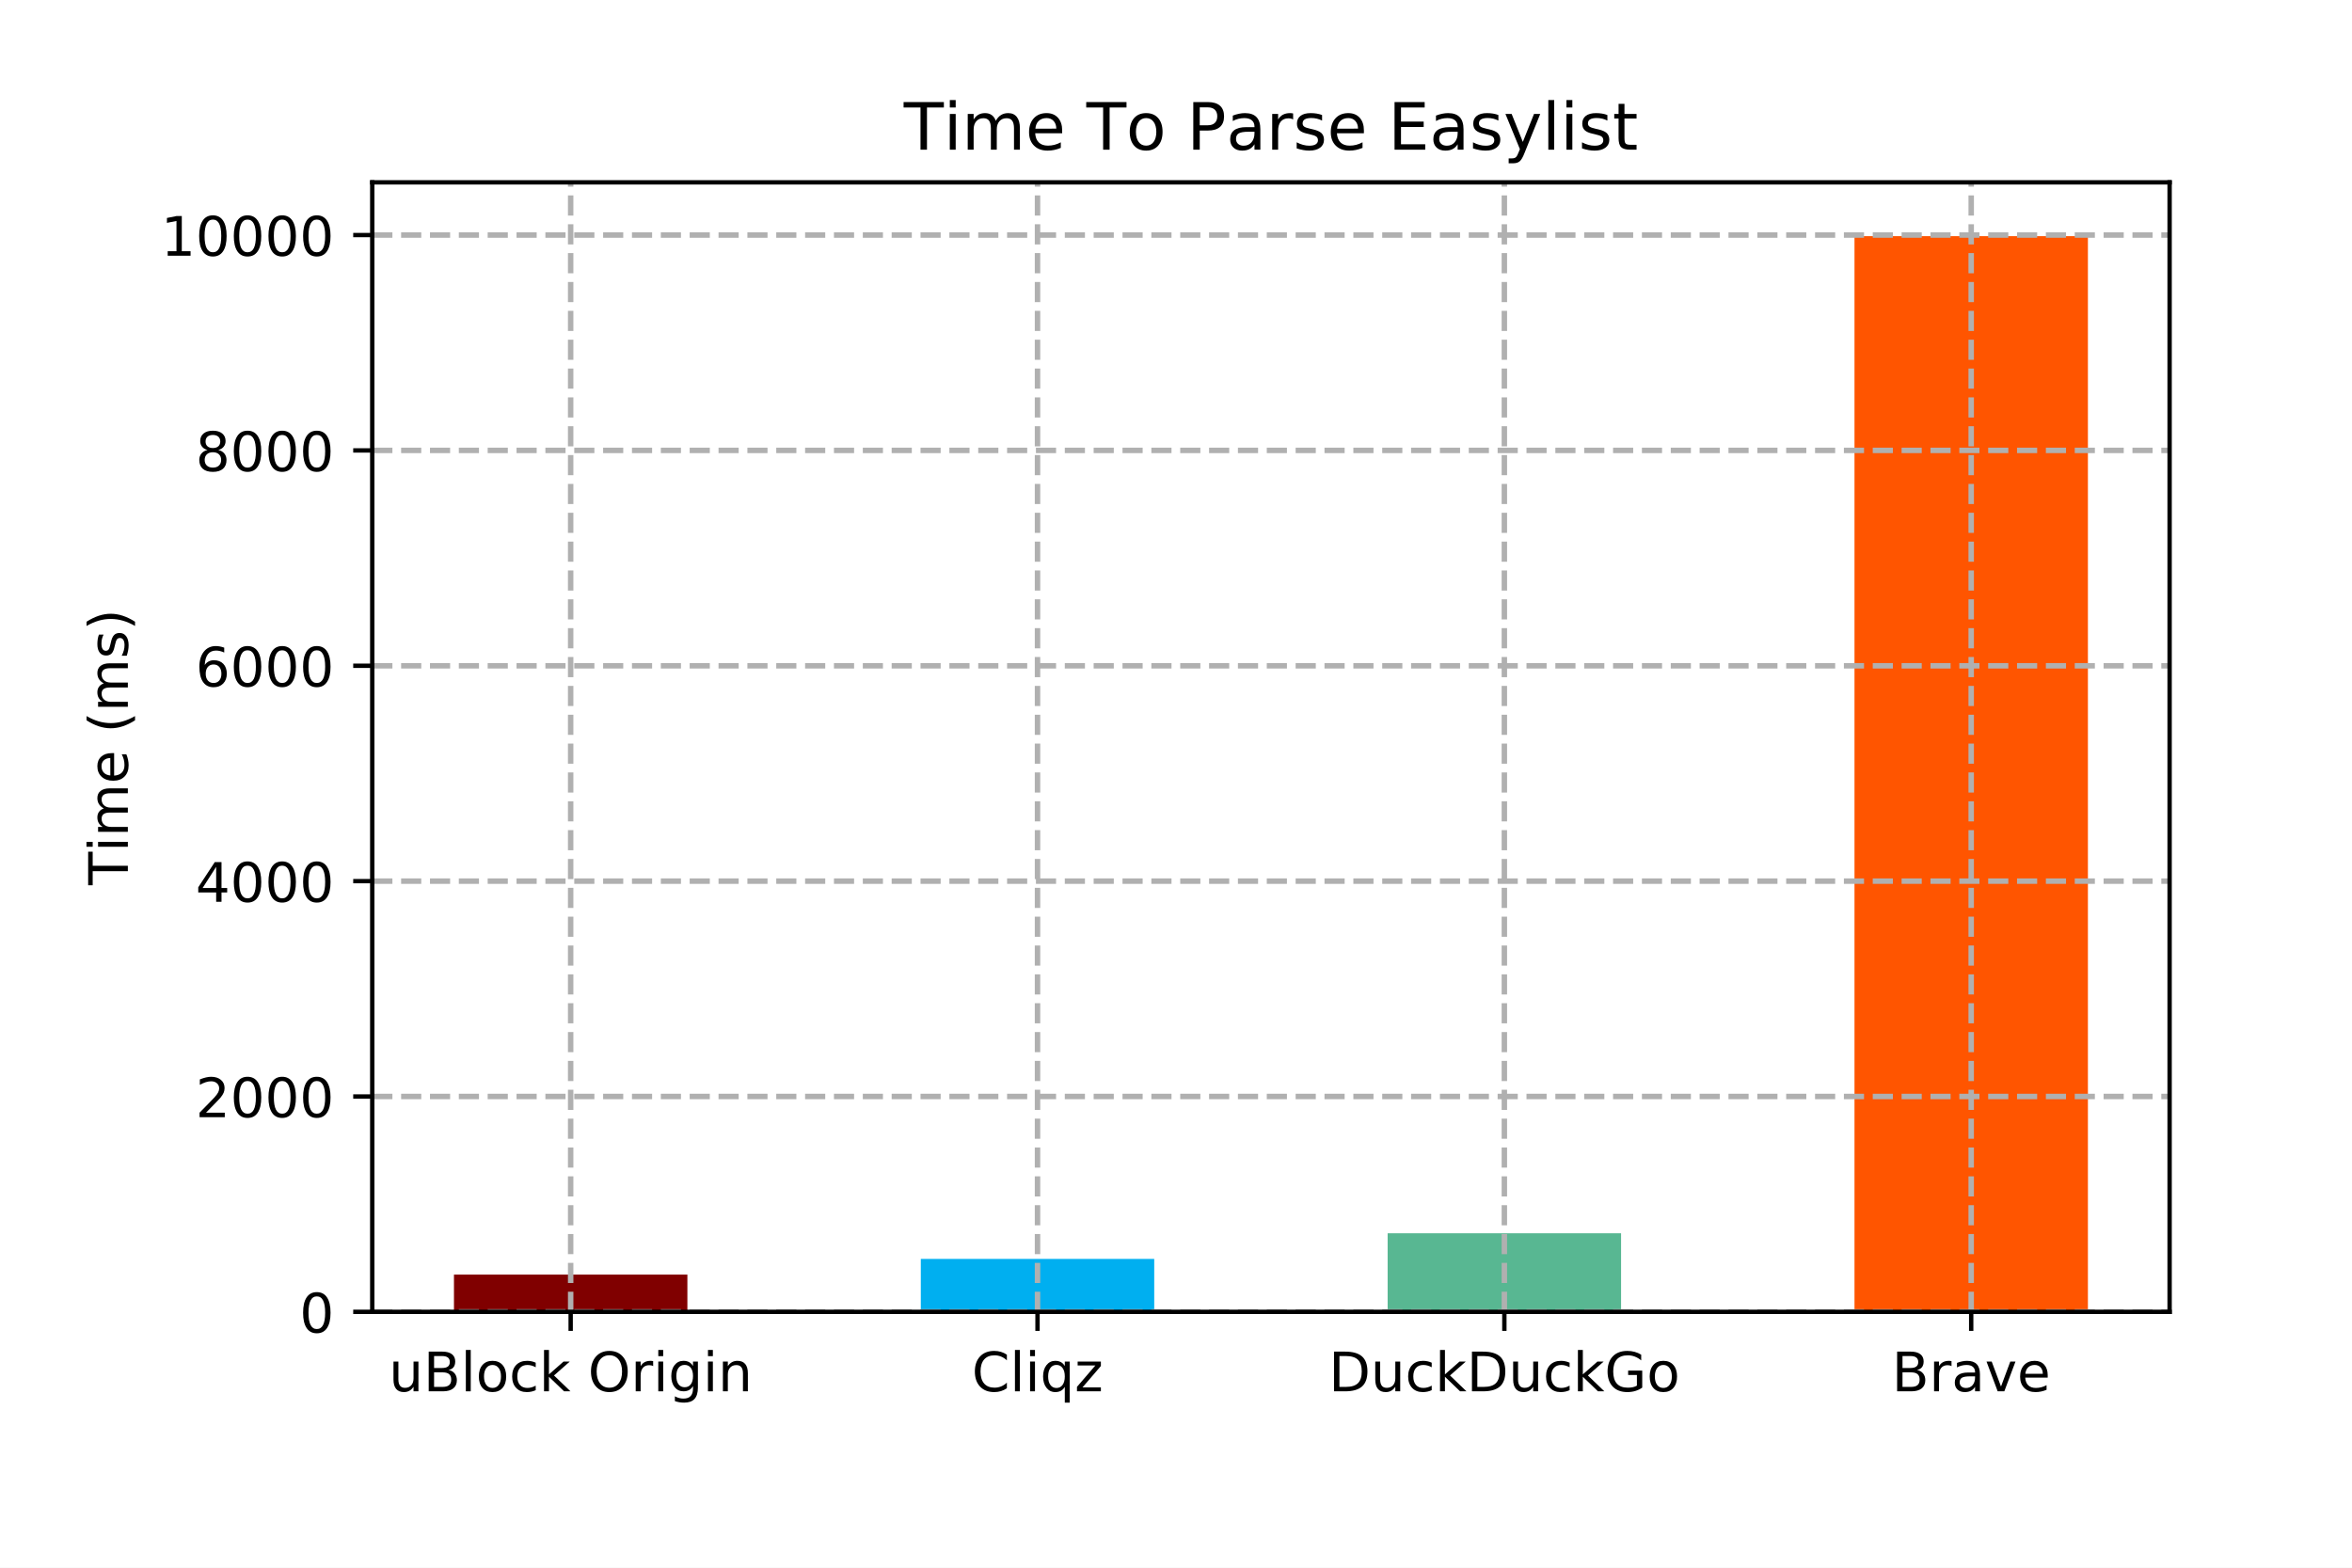
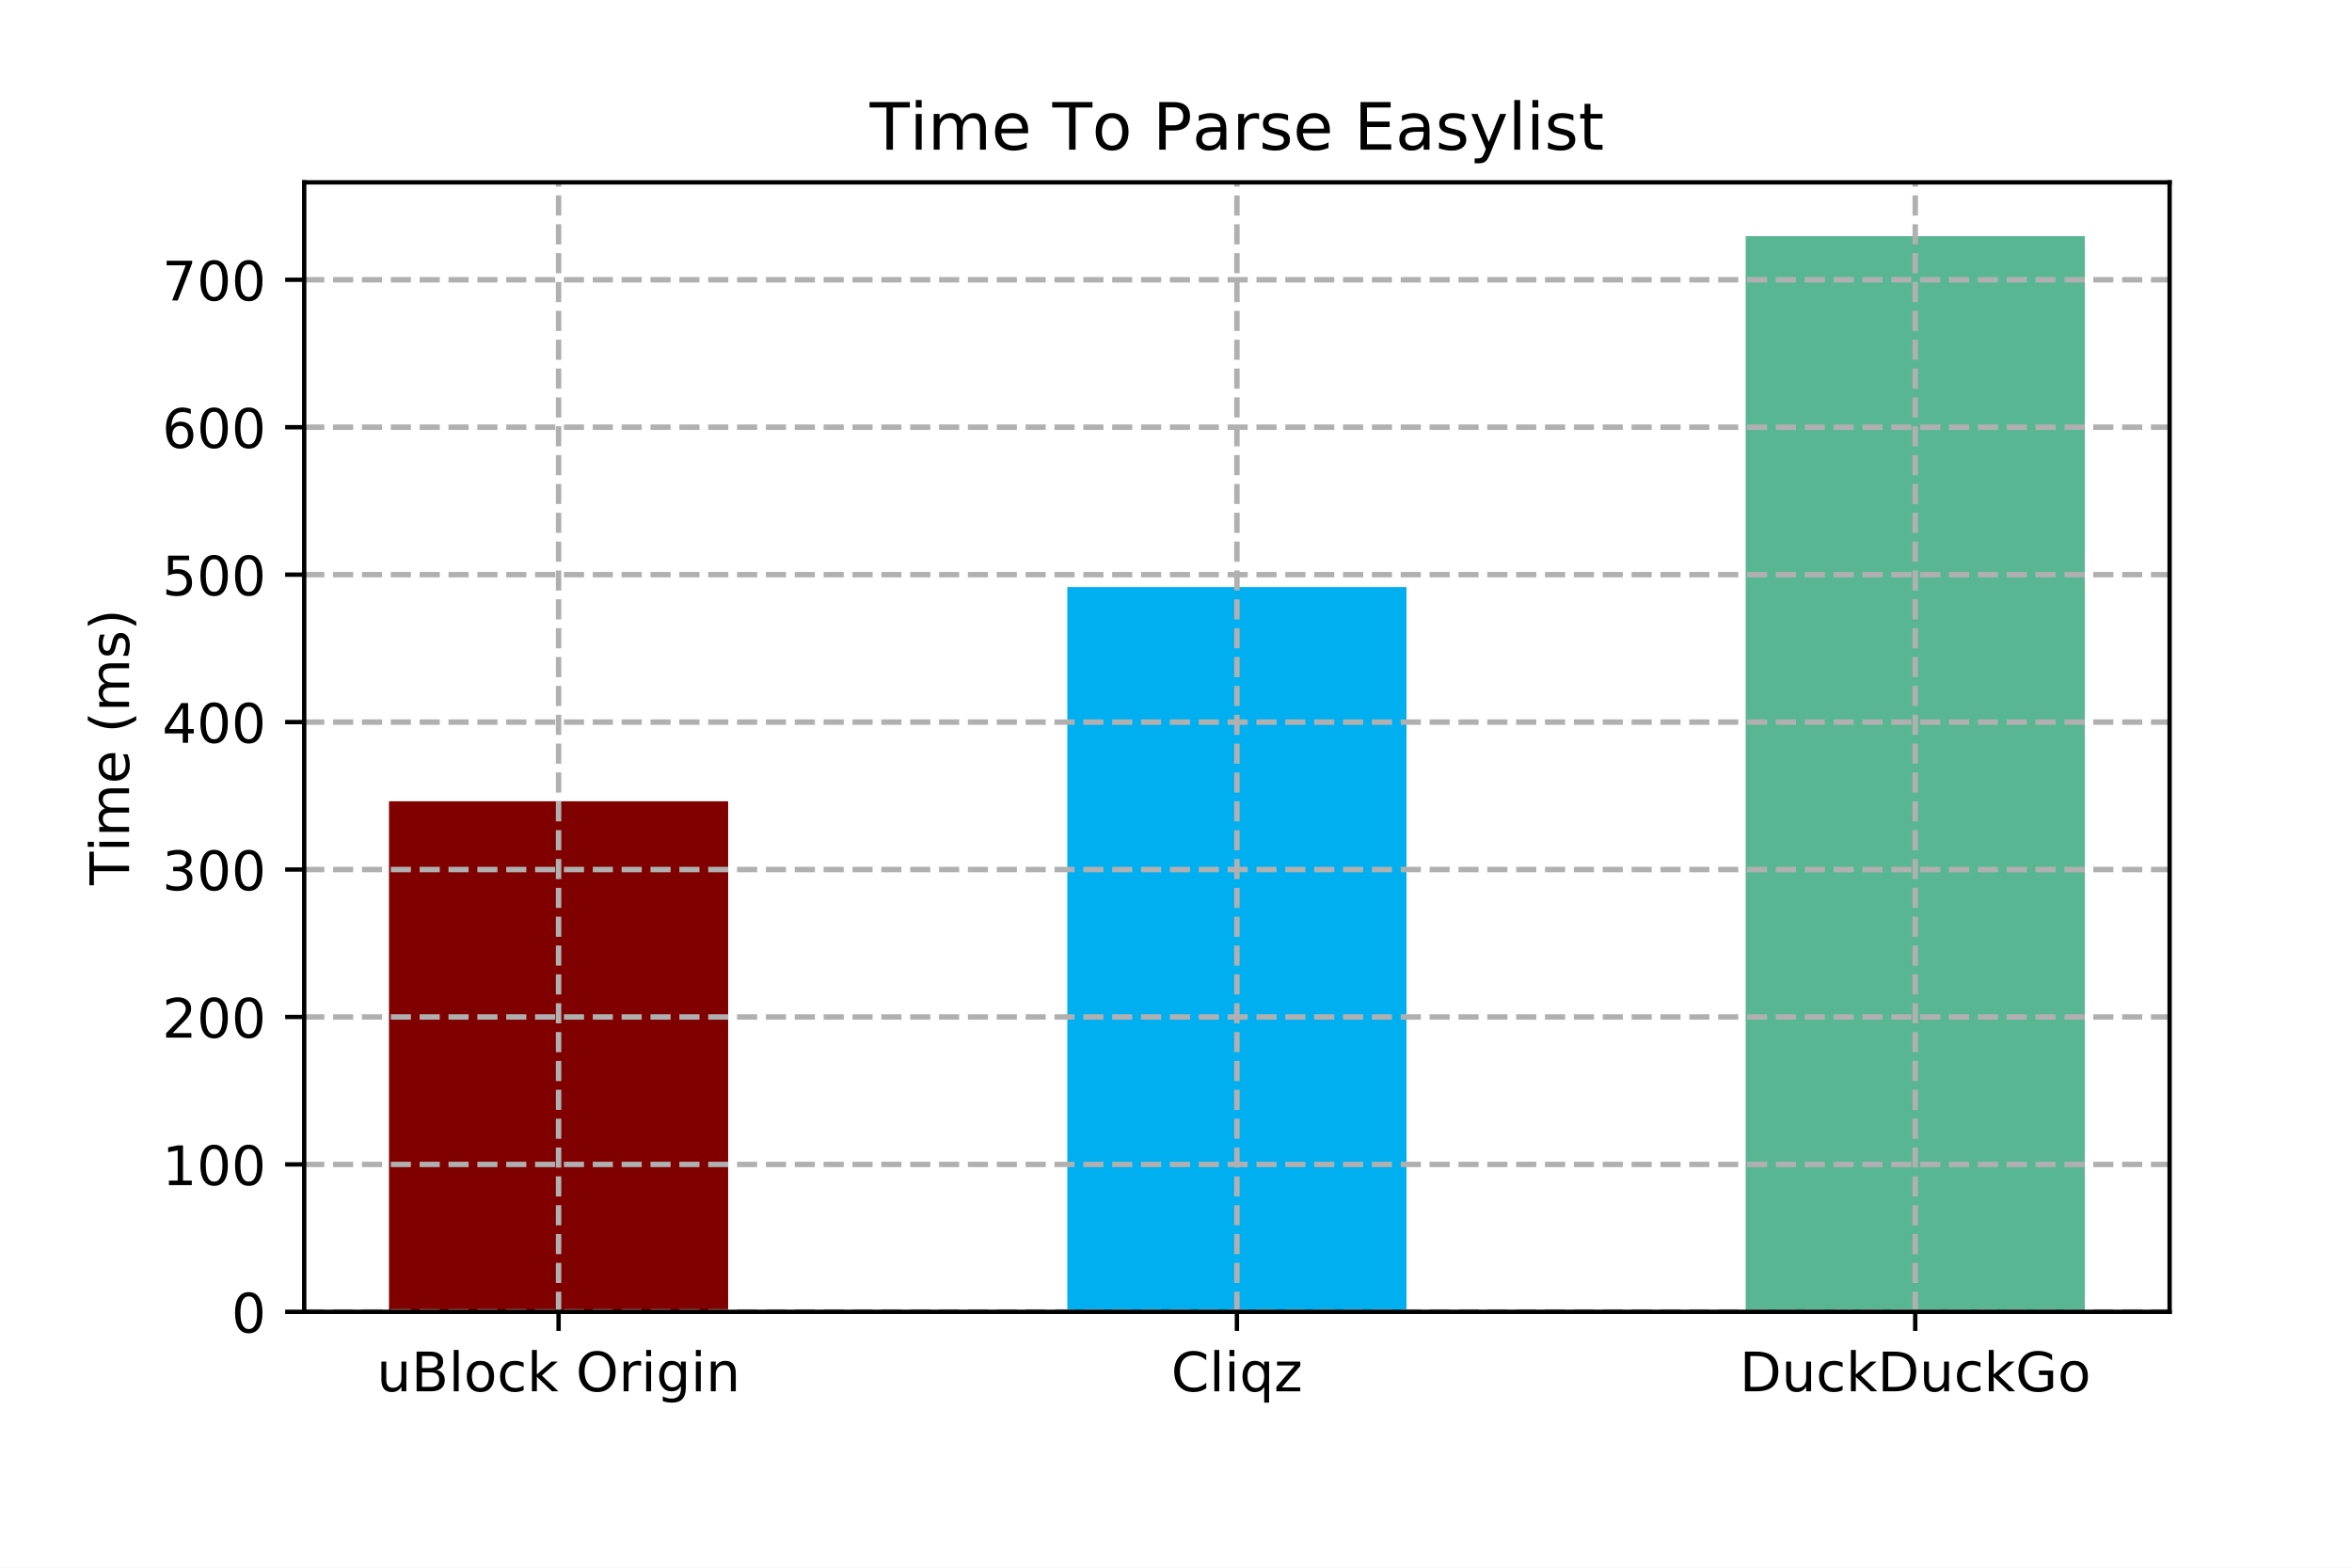
<svg xmlns="http://www.w3.org/2000/svg" xmlns:xlink="http://www.w3.org/1999/xlink" height="288pt" version="1.1" viewBox="0 0 432 288" width="432pt">
  <defs>
    <style type="text/css">
*{stroke-linecap:butt;stroke-linejoin:round;}
  </style>
  </defs>
  <g id="figure_1">
    <g id="patch_1">
      <path d="M 0 288  L 432 288  L 432 0  L 0 0  z " style="fill:#ffffff;" />
    </g>
    <g id="axes_1">
      <g id="patch_2">
-         <path d="M 68.375 241  L 398.5 241  L 398.5 33.5  L 68.375 33.5  z " style="fill:#ffffff;" />
+         <path d="M 55.875 241  L 398.5 241  L 398.5 33.5  L 55.875 33.5  z " style="fill:#ffffff;" />
      </g>
      <g id="patch_3">
-         <path clip-path="url(#pb9367796cc)" d="M 83.381 241  L 126.254 241  L 126.254 234.15  L 83.381 234.15  z " style="fill:#800000;" />
+         <path clip-path="url(#pbb5216f7f0)" d="M 71.449 241  L 133.744 241  L 133.744 147.203  L 71.449 147.203  z " style="fill:#800000;" />
      </g>
      <g id="patch_4">
-         <path clip-path="url(#pb9367796cc)" d="M 169.127 241  L 212.001 241  L 212.001 231.275  L 169.127 231.275  z " style="fill:#00aff0;" />
+         <path clip-path="url(#pbb5216f7f0)" d="M 196.04 241  L 258.335 241  L 258.335 107.846  L 196.04 107.846  z " style="fill:#00aff0;" />
      </g>
      <g id="patch_5">
-         <path clip-path="url(#pb9367796cc)" d="M 254.874 241  L 297.748 241  L 297.748 226.567  L 254.874 226.567  z " style="fill:#58b792;" />
-       </g>
-       <g id="patch_6">
-         <path clip-path="url(#pb9367796cc)" d="M 340.621 241  L 383.494 241  L 383.494 43.381  L 340.621 43.381  z " style="fill:#ff5500;" />
+         <path clip-path="url(#pbb5216f7f0)" d="M 320.631 241  L 382.926 241  L 382.926 43.381  L 320.631 43.381  z " style="fill:#58b792;" />
      </g>
      <g id="matplotlib.axis_1">
        <g id="xtick_1">
          <g id="line2d_1">
-             <path clip-path="url(#pb9367796cc)" d="M 104.817 241  L 104.817 33.5  " style="fill:none;stroke:#b0b0b0;stroke-dasharray:3.7,1.6;stroke-dashoffset:0;" />
+             <path clip-path="url(#pbb5216f7f0)" d="M 102.597 241  L 102.597 33.5  " style="fill:none;stroke:#b0b0b0;stroke-dasharray:3.7,1.6;stroke-dashoffset:0;" />
          </g>
          <g id="line2d_2">
            <defs>
-               <path d="M 0 0  L 0 3.5  " id="m09bfe1db60" style="stroke:#000000;stroke-width:0.8;" />
-             </defs>
-             <g>
-               <use style="stroke:#000000;stroke-width:0.8;" x="104.817" xlink:href="#m09bfe1db60" y="241" />
+               <path d="M 0 0  L 0 3.5  " id="m010b0c99fa" style="stroke:#000000;stroke-width:0.8;" />
+             </defs>
+             <g>
+               <use style="stroke:#000000;stroke-width:0.8;" x="102.597" xlink:href="#m010b0c99fa" y="241" />
            </g>
          </g>
          <g id="text_1">
            <defs>
              <path d="M 8.5 21.578  L 8.5 54.688  L 17.484 54.688  L 17.484 21.922  Q 17.484 14.156 20.5 10.266  Q 23.531 6.391 29.594 6.391  Q 36.859 6.391 41.078 11.031  Q 45.312 15.672 45.312 23.688  L 45.312 54.688  L 54.297 54.688  L 54.297 0  L 45.312 0  L 45.312 8.406  Q 42.047 3.422 37.719 1  Q 33.406 -1.422 27.688 -1.422  Q 18.266 -1.422 13.375 4.438  Q 8.5 10.297 8.5 21.578  z M 31.109 56  z " id="DejaVuSans-117" />
              <path d="M 19.672 34.812  L 19.672 8.109  L 35.5 8.109  Q 43.453 8.109 47.281 11.406  Q 51.125 14.703 51.125 21.484  Q 51.125 28.328 47.281 31.562  Q 43.453 34.812 35.5 34.812  z M 19.672 64.797  L 19.672 42.828  L 34.281 42.828  Q 41.5 42.828 45.031 45.531  Q 48.578 48.25 48.578 53.812  Q 48.578 59.328 45.031 62.062  Q 41.5 64.797 34.281 64.797  z M 9.812 72.906  L 35.016 72.906  Q 46.297 72.906 52.391 68.219  Q 58.5 63.531 58.5 54.891  Q 58.5 48.188 55.375 44.234  Q 52.25 40.281 46.188 39.312  Q 53.469 37.75 57.5 32.781  Q 61.531 27.828 61.531 20.406  Q 61.531 10.641 54.891 5.312  Q 48.25 0 35.984 0  L 9.812 0  z " id="DejaVuSans-66" />
              <path d="M 9.422 75.984  L 18.406 75.984  L 18.406 0  L 9.422 0  z " id="DejaVuSans-108" />
              <path d="M 30.609 48.391  Q 23.391 48.391 19.188 42.75  Q 14.984 37.109 14.984 27.297  Q 14.984 17.484 19.156 11.844  Q 23.344 6.203 30.609 6.203  Q 37.797 6.203 41.984 11.859  Q 46.188 17.531 46.188 27.297  Q 46.188 37.016 41.984 42.703  Q 37.797 48.391 30.609 48.391  z M 30.609 56  Q 42.328 56 49.016 48.375  Q 55.719 40.766 55.719 27.297  Q 55.719 13.875 49.016 6.219  Q 42.328 -1.422 30.609 -1.422  Q 18.844 -1.422 12.172 6.219  Q 5.516 13.875 5.516 27.297  Q 5.516 40.766 12.172 48.375  Q 18.844 56 30.609 56  z " id="DejaVuSans-111" />
              <path d="M 48.781 52.594  L 48.781 44.188  Q 44.969 46.297 41.141 47.344  Q 37.312 48.391 33.406 48.391  Q 24.656 48.391 19.812 42.844  Q 14.984 37.312 14.984 27.297  Q 14.984 17.281 19.812 11.734  Q 24.656 6.203 33.406 6.203  Q 37.312 6.203 41.141 7.25  Q 44.969 8.297 48.781 10.406  L 48.781 2.094  Q 45.016 0.344 40.984 -0.531  Q 36.969 -1.422 32.422 -1.422  Q 20.062 -1.422 12.781 6.344  Q 5.516 14.109 5.516 27.297  Q 5.516 40.672 12.859 48.328  Q 20.219 56 33.016 56  Q 37.156 56 41.109 55.141  Q 45.062 54.297 48.781 52.594  z " id="DejaVuSans-99" />
              <path d="M 9.078 75.984  L 18.109 75.984  L 18.109 31.109  L 44.922 54.688  L 56.391 54.688  L 27.391 29.109  L 57.625 0  L 45.906 0  L 18.109 26.703  L 18.109 0  L 9.078 0  z " id="DejaVuSans-107" />
              <path id="DejaVuSans-32" />
              <path d="M 39.406 66.219  Q 28.656 66.219 22.328 58.203  Q 16.016 50.203 16.016 36.375  Q 16.016 22.609 22.328 14.594  Q 28.656 6.594 39.406 6.594  Q 50.141 6.594 56.422 14.594  Q 62.703 22.609 62.703 36.375  Q 62.703 50.203 56.422 58.203  Q 50.141 66.219 39.406 66.219  z M 39.406 74.219  Q 54.734 74.219 63.906 63.938  Q 73.094 53.656 73.094 36.375  Q 73.094 19.141 63.906 8.859  Q 54.734 -1.422 39.406 -1.422  Q 24.031 -1.422 14.812 8.828  Q 5.609 19.094 5.609 36.375  Q 5.609 53.656 14.812 63.938  Q 24.031 74.219 39.406 74.219  z " id="DejaVuSans-79" />
              <path d="M 41.109 46.297  Q 39.594 47.172 37.812 47.578  Q 36.031 48 33.891 48  Q 26.266 48 22.188 43.047  Q 18.109 38.094 18.109 28.812  L 18.109 0  L 9.078 0  L 9.078 54.688  L 18.109 54.688  L 18.109 46.188  Q 20.953 51.172 25.484 53.578  Q 30.031 56 36.531 56  Q 37.453 56 38.578 55.875  Q 39.703 55.766 41.062 55.516  z " id="DejaVuSans-114" />
              <path d="M 9.422 54.688  L 18.406 54.688  L 18.406 0  L 9.422 0  z M 9.422 75.984  L 18.406 75.984  L 18.406 64.594  L 9.422 64.594  z " id="DejaVuSans-105" />
              <path d="M 45.406 27.984  Q 45.406 37.75 41.375 43.109  Q 37.359 48.484 30.078 48.484  Q 22.859 48.484 18.828 43.109  Q 14.797 37.75 14.797 27.984  Q 14.797 18.266 18.828 12.891  Q 22.859 7.516 30.078 7.516  Q 37.359 7.516 41.375 12.891  Q 45.406 18.266 45.406 27.984  z M 54.391 6.781  Q 54.391 -7.172 48.188 -13.984  Q 42 -20.797 29.203 -20.797  Q 24.469 -20.797 20.266 -20.094  Q 16.062 -19.391 12.109 -17.922  L 12.109 -9.188  Q 16.062 -11.328 19.922 -12.344  Q 23.781 -13.375 27.781 -13.375  Q 36.625 -13.375 41.016 -8.766  Q 45.406 -4.156 45.406 5.172  L 45.406 9.625  Q 42.625 4.781 38.281 2.391  Q 33.938 0 27.875 0  Q 17.828 0 11.672 7.656  Q 5.516 15.328 5.516 27.984  Q 5.516 40.672 11.672 48.328  Q 17.828 56 27.875 56  Q 33.938 56 38.281 53.609  Q 42.625 51.219 45.406 46.391  L 45.406 54.688  L 54.391 54.688  z " id="DejaVuSans-103" />
              <path d="M 54.891 33.016  L 54.891 0  L 45.906 0  L 45.906 32.719  Q 45.906 40.484 42.875 44.328  Q 39.844 48.188 33.797 48.188  Q 26.516 48.188 22.312 43.547  Q 18.109 38.922 18.109 30.906  L 18.109 0  L 9.078 0  L 9.078 54.688  L 18.109 54.688  L 18.109 46.188  Q 21.344 51.125 25.703 53.562  Q 30.078 56 35.797 56  Q 45.219 56 50.047 50.172  Q 54.891 44.344 54.891 33.016  z " id="DejaVuSans-110" />
            </defs>
-             <g transform="translate(71.42362 255.5984)scale(0.1 -0.1)">
+             <g transform="translate(69.20284 255.5984)scale(0.1 -0.1)">
              <use xlink:href="#DejaVuSans-117" />
              <use x="63.379" xlink:href="#DejaVuSans-66" />
              <use x="131.982" xlink:href="#DejaVuSans-108" />
              <use x="159.766" xlink:href="#DejaVuSans-111" />
              <use x="220.947" xlink:href="#DejaVuSans-99" />
              <use x="275.928" xlink:href="#DejaVuSans-107" />
              <use x="333.838" xlink:href="#DejaVuSans-32" />
              <use x="365.625" xlink:href="#DejaVuSans-79" />
              <use x="444.336" xlink:href="#DejaVuSans-114" />
              <use x="485.449" xlink:href="#DejaVuSans-105" />
              <use x="513.232" xlink:href="#DejaVuSans-103" />
              <use x="576.709" xlink:href="#DejaVuSans-105" />
              <use x="604.492" xlink:href="#DejaVuSans-110" />
            </g>
          </g>
        </g>
        <g id="xtick_2">
          <g id="line2d_3">
-             <path clip-path="url(#pb9367796cc)" d="M 190.564 241  L 190.564 33.5  " style="fill:none;stroke:#b0b0b0;stroke-dasharray:3.7,1.6;stroke-dashoffset:0;" />
+             <path clip-path="url(#pbb5216f7f0)" d="M 227.188 241  L 227.188 33.5  " style="fill:none;stroke:#b0b0b0;stroke-dasharray:3.7,1.6;stroke-dashoffset:0;" />
          </g>
          <g id="line2d_4">
            <g>
-               <use style="stroke:#000000;stroke-width:0.8;" x="190.564" xlink:href="#m09bfe1db60" y="241" />
+               <use style="stroke:#000000;stroke-width:0.8;" x="227.188" xlink:href="#m010b0c99fa" y="241" />
            </g>
          </g>
          <g id="text_2">
            <defs>
              <path d="M 64.406 67.281  L 64.406 56.891  Q 59.422 61.531 53.781 63.812  Q 48.141 66.109 41.797 66.109  Q 29.297 66.109 22.656 58.469  Q 16.016 50.828 16.016 36.375  Q 16.016 21.969 22.656 14.328  Q 29.297 6.688 41.797 6.688  Q 48.141 6.688 53.781 8.984  Q 59.422 11.281 64.406 15.922  L 64.406 5.609  Q 59.234 2.094 53.438 0.328  Q 47.656 -1.422 41.219 -1.422  Q 24.656 -1.422 15.125 8.703  Q 5.609 18.844 5.609 36.375  Q 5.609 53.953 15.125 64.078  Q 24.656 74.219 41.219 74.219  Q 47.75 74.219 53.531 72.484  Q 59.328 70.75 64.406 67.281  z " id="DejaVuSans-67" />
              <path d="M 14.797 27.297  Q 14.797 17.391 18.875 11.75  Q 22.953 6.109 30.078 6.109  Q 37.203 6.109 41.297 11.75  Q 45.406 17.391 45.406 27.297  Q 45.406 37.203 41.297 42.844  Q 37.203 48.484 30.078 48.484  Q 22.953 48.484 18.875 42.844  Q 14.797 37.203 14.797 27.297  z M 45.406 8.203  Q 42.578 3.328 38.25 0.953  Q 33.938 -1.422 27.875 -1.422  Q 17.969 -1.422 11.734 6.484  Q 5.516 14.406 5.516 27.297  Q 5.516 40.188 11.734 48.094  Q 17.969 56 27.875 56  Q 33.938 56 38.25 53.625  Q 42.578 51.266 45.406 46.391  L 45.406 54.688  L 54.391 54.688  L 54.391 -20.797  L 45.406 -20.797  z " id="DejaVuSans-113" />
              <path d="M 5.516 54.688  L 48.188 54.688  L 48.188 46.484  L 14.406 7.172  L 48.188 7.172  L 48.188 0  L 4.297 0  L 4.297 8.203  L 38.094 47.516  L 5.516 47.516  z " id="DejaVuSans-122" />
            </defs>
-             <g transform="translate(178.4962 255.5984)scale(0.1 -0.1)">
+             <g transform="translate(215.1195 255.5984)scale(0.1 -0.1)">
              <use xlink:href="#DejaVuSans-67" />
              <use x="69.824" xlink:href="#DejaVuSans-108" />
              <use x="97.607" xlink:href="#DejaVuSans-105" />
              <use x="125.391" xlink:href="#DejaVuSans-113" />
              <use x="188.867" xlink:href="#DejaVuSans-122" />
            </g>
          </g>
        </g>
        <g id="xtick_3">
          <g id="line2d_5">
-             <path clip-path="url(#pb9367796cc)" d="M 276.311 241  L 276.311 33.5  " style="fill:none;stroke:#b0b0b0;stroke-dasharray:3.7,1.6;stroke-dashoffset:0;" />
+             <path clip-path="url(#pbb5216f7f0)" d="M 351.778 241  L 351.778 33.5  " style="fill:none;stroke:#b0b0b0;stroke-dasharray:3.7,1.6;stroke-dashoffset:0;" />
          </g>
          <g id="line2d_6">
            <g>
-               <use style="stroke:#000000;stroke-width:0.8;" x="276.311" xlink:href="#m09bfe1db60" y="241" />
+               <use style="stroke:#000000;stroke-width:0.8;" x="351.778" xlink:href="#m010b0c99fa" y="241" />
            </g>
          </g>
          <g id="text_3">
            <defs>
              <path d="M 19.672 64.797  L 19.672 8.109  L 31.594 8.109  Q 46.688 8.109 53.688 14.938  Q 60.688 21.781 60.688 36.531  Q 60.688 51.172 53.688 57.984  Q 46.688 64.797 31.594 64.797  z M 9.812 72.906  L 30.078 72.906  Q 51.266 72.906 61.172 64.094  Q 71.094 55.281 71.094 36.531  Q 71.094 17.672 61.125 8.828  Q 51.172 0 30.078 0  L 9.812 0  z " id="DejaVuSans-68" />
              <path d="M 59.516 10.406  L 59.516 29.984  L 43.406 29.984  L 43.406 38.094  L 69.281 38.094  L 69.281 6.781  Q 63.578 2.734 56.688 0.656  Q 49.812 -1.422 42 -1.422  Q 24.906 -1.422 15.25 8.562  Q 5.609 18.562 5.609 36.375  Q 5.609 54.25 15.25 64.234  Q 24.906 74.219 42 74.219  Q 49.125 74.219 55.547 72.453  Q 61.969 70.703 67.391 67.281  L 67.391 56.781  Q 61.922 61.422 55.766 63.766  Q 49.609 66.109 42.828 66.109  Q 29.438 66.109 22.719 58.641  Q 16.016 51.172 16.016 36.375  Q 16.016 21.625 22.719 14.156  Q 29.438 6.688 42.828 6.688  Q 48.047 6.688 52.141 7.594  Q 56.25 8.5 59.516 10.406  z " id="DejaVuSans-71" />
            </defs>
-             <g transform="translate(244.0507 255.5984)scale(0.1 -0.1)">
+             <g transform="translate(319.5183 255.5984)scale(0.1 -0.1)">
              <use xlink:href="#DejaVuSans-68" />
              <use x="77.002" xlink:href="#DejaVuSans-117" />
              <use x="140.381" xlink:href="#DejaVuSans-99" />
              <use x="195.361" xlink:href="#DejaVuSans-107" />
              <use x="253.271" xlink:href="#DejaVuSans-68" />
              <use x="330.273" xlink:href="#DejaVuSans-117" />
              <use x="393.652" xlink:href="#DejaVuSans-99" />
              <use x="448.633" xlink:href="#DejaVuSans-107" />
              <use x="506.543" xlink:href="#DejaVuSans-71" />
              <use x="584.033" xlink:href="#DejaVuSans-111" />
            </g>
          </g>
        </g>
-         <g id="xtick_4">
-           <g id="line2d_7">
-             <path clip-path="url(#pb9367796cc)" d="M 362.058 241  L 362.058 33.5  " style="fill:none;stroke:#b0b0b0;stroke-dasharray:3.7,1.6;stroke-dashoffset:0;" />
-           </g>
-           <g id="line2d_8">
-             <g>
-               <use style="stroke:#000000;stroke-width:0.8;" x="362.058" xlink:href="#m09bfe1db60" y="241" />
-             </g>
-           </g>
-           <g id="text_4">
-             <defs>
-               <path d="M 34.281 27.484  Q 23.391 27.484 19.188 25  Q 14.984 22.516 14.984 16.5  Q 14.984 11.719 18.141 8.906  Q 21.297 6.109 26.703 6.109  Q 34.188 6.109 38.703 11.406  Q 43.219 16.703 43.219 25.484  L 43.219 27.484  z M 52.203 31.203  L 52.203 0  L 43.219 0  L 43.219 8.297  Q 40.141 3.328 35.547 0.953  Q 30.953 -1.422 24.312 -1.422  Q 15.922 -1.422 10.953 3.297  Q 6 8.016 6 15.922  Q 6 25.141 12.172 29.828  Q 18.359 34.516 30.609 34.516  L 43.219 34.516  L 43.219 35.406  Q 43.219 41.609 39.141 45  Q 35.062 48.391 27.688 48.391  Q 23 48.391 18.547 47.266  Q 14.109 46.141 10.016 43.891  L 10.016 52.203  Q 14.938 54.109 19.578 55.047  Q 24.219 56 28.609 56  Q 40.484 56 46.344 49.844  Q 52.203 43.703 52.203 31.203  z " id="DejaVuSans-97" />
-               <path d="M 2.984 54.688  L 12.5 54.688  L 29.594 8.797  L 46.688 54.688  L 56.203 54.688  L 35.688 0  L 23.484 0  z " id="DejaVuSans-118" />
-               <path d="M 56.203 29.594  L 56.203 25.203  L 14.891 25.203  Q 15.484 15.922 20.484 11.062  Q 25.484 6.203 34.422 6.203  Q 39.594 6.203 44.453 7.469  Q 49.312 8.734 54.109 11.281  L 54.109 2.781  Q 49.266 0.734 44.188 -0.344  Q 39.109 -1.422 33.891 -1.422  Q 20.797 -1.422 13.156 6.188  Q 5.516 13.812 5.516 26.812  Q 5.516 40.234 12.766 48.109  Q 20.016 56 32.328 56  Q 43.359 56 49.781 48.891  Q 56.203 41.797 56.203 29.594  z M 47.219 32.234  Q 47.125 39.594 43.094 43.984  Q 39.062 48.391 32.422 48.391  Q 24.906 48.391 20.391 44.141  Q 15.875 39.891 15.188 32.172  z " id="DejaVuSans-101" />
-             </defs>
-             <g transform="translate(347.4717 255.5984)scale(0.1 -0.1)">
-               <use xlink:href="#DejaVuSans-66" />
-               <use x="68.604" xlink:href="#DejaVuSans-114" />
-               <use x="109.717" xlink:href="#DejaVuSans-97" />
-               <use x="170.996" xlink:href="#DejaVuSans-118" />
-               <use x="230.176" xlink:href="#DejaVuSans-101" />
-             </g>
-           </g>
-         </g>
      </g>
      <g id="matplotlib.axis_2">
        <g id="ytick_1">
+           <g id="line2d_7">
+             <path clip-path="url(#pbb5216f7f0)" d="M 55.875 241  L 398.5 241  " style="fill:none;stroke:#b0b0b0;stroke-dasharray:3.7,1.6;stroke-dashoffset:0;" />
+           </g>
+           <g id="line2d_8">
+             <defs>
+               <path d="M 0 0  L -3.5 0  " id="m8bf78a2c56" style="stroke:#000000;stroke-width:0.8;" />
+             </defs>
+             <g>
+               <use style="stroke:#000000;stroke-width:0.8;" x="55.875" xlink:href="#m8bf78a2c56" y="241" />
+             </g>
+           </g>
+           <g id="text_4">
+             <defs>
+               <path d="M 31.781 66.406  Q 24.172 66.406 20.328 58.906  Q 16.5 51.422 16.5 36.375  Q 16.5 21.391 20.328 13.891  Q 24.172 6.391 31.781 6.391  Q 39.453 6.391 43.281 13.891  Q 47.125 21.391 47.125 36.375  Q 47.125 51.422 43.281 58.906  Q 39.453 66.406 31.781 66.406  z M 31.781 74.219  Q 44.047 74.219 50.516 64.516  Q 56.984 54.828 56.984 36.375  Q 56.984 17.969 50.516 8.266  Q 44.047 -1.422 31.781 -1.422  Q 19.531 -1.422 13.062 8.266  Q 6.594 17.969 6.594 36.375  Q 6.594 54.828 13.062 64.516  Q 19.531 74.219 31.781 74.219  z " id="DejaVuSans-48" />
+             </defs>
+             <g transform="translate(42.5125 244.7992)scale(0.1 -0.1)">
+               <use xlink:href="#DejaVuSans-48" />
+             </g>
+           </g>
+         </g>
+         <g id="ytick_2">
          <g id="line2d_9">
-             <path clip-path="url(#pb9367796cc)" d="M 68.375 241  L 398.5 241  " style="fill:none;stroke:#b0b0b0;stroke-dasharray:3.7,1.6;stroke-dashoffset:0;" />
+             <path clip-path="url(#pbb5216f7f0)" d="M 55.875 213.914  L 398.5 213.914  " style="fill:none;stroke:#b0b0b0;stroke-dasharray:3.7,1.6;stroke-dashoffset:0;" />
          </g>
          <g id="line2d_10">
-             <defs>
-               <path d="M 0 0  L -3.5 0  " id="m5babdfb6a6" style="stroke:#000000;stroke-width:0.8;" />
-             </defs>
-             <g>
-               <use style="stroke:#000000;stroke-width:0.8;" x="68.375" xlink:href="#m5babdfb6a6" y="241" />
+             <g>
+               <use style="stroke:#000000;stroke-width:0.8;" x="55.875" xlink:href="#m8bf78a2c56" y="213.914" />
            </g>
          </g>
          <g id="text_5">
            <defs>
-               <path d="M 31.781 66.406  Q 24.172 66.406 20.328 58.906  Q 16.5 51.422 16.5 36.375  Q 16.5 21.391 20.328 13.891  Q 24.172 6.391 31.781 6.391  Q 39.453 6.391 43.281 13.891  Q 47.125 21.391 47.125 36.375  Q 47.125 51.422 43.281 58.906  Q 39.453 66.406 31.781 66.406  z M 31.781 74.219  Q 44.047 74.219 50.516 64.516  Q 56.984 54.828 56.984 36.375  Q 56.984 17.969 50.516 8.266  Q 44.047 -1.422 31.781 -1.422  Q 19.531 -1.422 13.062 8.266  Q 6.594 17.969 6.594 36.375  Q 6.594 54.828 13.062 64.516  Q 19.531 74.219 31.781 74.219  z " id="DejaVuSans-48" />
-             </defs>
-             <g transform="translate(55.0125 244.7992)scale(0.1 -0.1)">
-               <use xlink:href="#DejaVuSans-48" />
-             </g>
-           </g>
-         </g>
-         <g id="ytick_2">
+               <path d="M 12.406 8.297  L 28.516 8.297  L 28.516 63.922  L 10.984 60.406  L 10.984 69.391  L 28.422 72.906  L 38.281 72.906  L 38.281 8.297  L 54.391 8.297  L 54.391 0  L 12.406 0  z " id="DejaVuSans-49" />
+             </defs>
+             <g transform="translate(29.7875 217.7131)scale(0.1 -0.1)">
+               <use xlink:href="#DejaVuSans-49" />
+               <use x="63.623" xlink:href="#DejaVuSans-48" />
+               <use x="127.246" xlink:href="#DejaVuSans-48" />
+             </g>
+           </g>
+         </g>
+         <g id="ytick_3">
          <g id="line2d_11">
-             <path clip-path="url(#pb9367796cc)" d="M 68.375 201.437  L 398.5 201.437  " style="fill:none;stroke:#b0b0b0;stroke-dasharray:3.7,1.6;stroke-dashoffset:0;" />
+             <path clip-path="url(#pbb5216f7f0)" d="M 55.875 186.828  L 398.5 186.828  " style="fill:none;stroke:#b0b0b0;stroke-dasharray:3.7,1.6;stroke-dashoffset:0;" />
          </g>
          <g id="line2d_12">
            <g>
-               <use style="stroke:#000000;stroke-width:0.8;" x="68.375" xlink:href="#m5babdfb6a6" y="201.437" />
+               <use style="stroke:#000000;stroke-width:0.8;" x="55.875" xlink:href="#m8bf78a2c56" y="186.828" />
            </g>
          </g>
          <g id="text_6">
            <defs>
              <path d="M 19.188 8.297  L 53.609 8.297  L 53.609 0  L 7.328 0  L 7.328 8.297  Q 12.938 14.109 22.625 23.891  Q 32.328 33.688 34.812 36.531  Q 39.547 41.844 41.422 45.531  Q 43.312 49.219 43.312 52.781  Q 43.312 58.594 39.234 62.25  Q 35.156 65.922 28.609 65.922  Q 23.969 65.922 18.812 64.312  Q 13.672 62.703 7.812 59.422  L 7.812 69.391  Q 13.766 71.781 18.938 73  Q 24.125 74.219 28.422 74.219  Q 39.75 74.219 46.484 68.547  Q 53.219 62.891 53.219 53.422  Q 53.219 48.922 51.531 44.891  Q 49.859 40.875 45.406 35.406  Q 44.188 33.984 37.641 27.219  Q 31.109 20.453 19.188 8.297  z " id="DejaVuSans-50" />
            </defs>
-             <g transform="translate(35.925 205.236)scale(0.1 -0.1)">
+             <g transform="translate(29.7875 190.6269)scale(0.1 -0.1)">
              <use xlink:href="#DejaVuSans-50" />
              <use x="63.623" xlink:href="#DejaVuSans-48" />
              <use x="127.246" xlink:href="#DejaVuSans-48" />
-               <use x="190.869" xlink:href="#DejaVuSans-48" />
-             </g>
-           </g>
-         </g>
-         <g id="ytick_3">
+             </g>
+           </g>
+         </g>
+         <g id="ytick_4">
          <g id="line2d_13">
-             <path clip-path="url(#pb9367796cc)" d="M 68.375 161.873  L 398.5 161.873  " style="fill:none;stroke:#b0b0b0;stroke-dasharray:3.7,1.6;stroke-dashoffset:0;" />
+             <path clip-path="url(#pbb5216f7f0)" d="M 55.875 159.741  L 398.5 159.741  " style="fill:none;stroke:#b0b0b0;stroke-dasharray:3.7,1.6;stroke-dashoffset:0;" />
          </g>
          <g id="line2d_14">
            <g>
-               <use style="stroke:#000000;stroke-width:0.8;" x="68.375" xlink:href="#m5babdfb6a6" y="161.873" />
+               <use style="stroke:#000000;stroke-width:0.8;" x="55.875" xlink:href="#m8bf78a2c56" y="159.741" />
            </g>
          </g>
          <g id="text_7">
            <defs>
+               <path d="M 40.578 39.312  Q 47.656 37.797 51.625 33  Q 55.609 28.219 55.609 21.188  Q 55.609 10.406 48.188 4.484  Q 40.766 -1.422 27.094 -1.422  Q 22.516 -1.422 17.656 -0.516  Q 12.797 0.391 7.625 2.203  L 7.625 11.719  Q 11.719 9.328 16.594 8.109  Q 21.484 6.891 26.812 6.891  Q 36.078 6.891 40.938 10.547  Q 45.797 14.203 45.797 21.188  Q 45.797 27.641 41.281 31.266  Q 36.766 34.906 28.719 34.906  L 20.219 34.906  L 20.219 43.016  L 29.109 43.016  Q 36.375 43.016 40.234 45.922  Q 44.094 48.828 44.094 54.297  Q 44.094 59.906 40.109 62.906  Q 36.141 65.922 28.719 65.922  Q 24.656 65.922 20.016 65.031  Q 15.375 64.156 9.812 62.312  L 9.812 71.094  Q 15.438 72.656 20.344 73.438  Q 25.25 74.219 29.594 74.219  Q 40.828 74.219 47.359 69.109  Q 53.906 64.016 53.906 55.328  Q 53.906 49.266 50.438 45.094  Q 46.969 40.922 40.578 39.312  z " id="DejaVuSans-51" />
+             </defs>
+             <g transform="translate(29.7875 163.5407)scale(0.1 -0.1)">
+               <use xlink:href="#DejaVuSans-51" />
+               <use x="63.623" xlink:href="#DejaVuSans-48" />
+               <use x="127.246" xlink:href="#DejaVuSans-48" />
+             </g>
+           </g>
+         </g>
+         <g id="ytick_5">
+           <g id="line2d_15">
+             <path clip-path="url(#pbb5216f7f0)" d="M 55.875 132.655  L 398.5 132.655  " style="fill:none;stroke:#b0b0b0;stroke-dasharray:3.7,1.6;stroke-dashoffset:0;" />
+           </g>
+           <g id="line2d_16">
+             <g>
+               <use style="stroke:#000000;stroke-width:0.8;" x="55.875" xlink:href="#m8bf78a2c56" y="132.655" />
+             </g>
+           </g>
+           <g id="text_8">
+             <defs>
              <path d="M 37.797 64.312  L 12.891 25.391  L 37.797 25.391  z M 35.203 72.906  L 47.609 72.906  L 47.609 25.391  L 58.016 25.391  L 58.016 17.188  L 47.609 17.188  L 47.609 0  L 37.797 0  L 37.797 17.188  L 4.891 17.188  L 4.891 26.703  z " id="DejaVuSans-52" />
            </defs>
-             <g transform="translate(35.925 165.6727)scale(0.1 -0.1)">
+             <g transform="translate(29.7875 136.4545)scale(0.1 -0.1)">
              <use xlink:href="#DejaVuSans-52" />
              <use x="63.623" xlink:href="#DejaVuSans-48" />
              <use x="127.246" xlink:href="#DejaVuSans-48" />
-               <use x="190.869" xlink:href="#DejaVuSans-48" />
-             </g>
-           </g>
-         </g>
-         <g id="ytick_4">
-           <g id="line2d_15">
-             <path clip-path="url(#pb9367796cc)" d="M 68.375 122.31  L 398.5 122.31  " style="fill:none;stroke:#b0b0b0;stroke-dasharray:3.7,1.6;stroke-dashoffset:0;" />
-           </g>
-           <g id="line2d_16">
-             <g>
-               <use style="stroke:#000000;stroke-width:0.8;" x="68.375" xlink:href="#m5babdfb6a6" y="122.31" />
-             </g>
-           </g>
-           <g id="text_8">
+             </g>
+           </g>
+         </g>
+         <g id="ytick_6">
+           <g id="line2d_17">
+             <path clip-path="url(#pbb5216f7f0)" d="M 55.875 105.569  L 398.5 105.569  " style="fill:none;stroke:#b0b0b0;stroke-dasharray:3.7,1.6;stroke-dashoffset:0;" />
+           </g>
+           <g id="line2d_18">
+             <g>
+               <use style="stroke:#000000;stroke-width:0.8;" x="55.875" xlink:href="#m8bf78a2c56" y="105.569" />
+             </g>
+           </g>
+           <g id="text_9">
+             <defs>
+               <path d="M 10.797 72.906  L 49.516 72.906  L 49.516 64.594  L 19.828 64.594  L 19.828 46.734  Q 21.969 47.469 24.109 47.828  Q 26.266 48.188 28.422 48.188  Q 40.625 48.188 47.75 41.5  Q 54.891 34.812 54.891 23.391  Q 54.891 11.625 47.562 5.094  Q 40.234 -1.422 26.906 -1.422  Q 22.312 -1.422 17.547 -0.641  Q 12.797 0.141 7.719 1.703  L 7.719 11.625  Q 12.109 9.234 16.797 8.062  Q 21.484 6.891 26.703 6.891  Q 35.156 6.891 40.078 11.328  Q 45.016 15.766 45.016 23.391  Q 45.016 31 40.078 35.438  Q 35.156 39.891 26.703 39.891  Q 22.75 39.891 18.812 39.016  Q 14.891 38.141 10.797 36.281  z " id="DejaVuSans-53" />
+             </defs>
+             <g transform="translate(29.7875 109.3684)scale(0.1 -0.1)">
+               <use xlink:href="#DejaVuSans-53" />
+               <use x="63.623" xlink:href="#DejaVuSans-48" />
+               <use x="127.246" xlink:href="#DejaVuSans-48" />
+             </g>
+           </g>
+         </g>
+         <g id="ytick_7">
+           <g id="line2d_19">
+             <path clip-path="url(#pbb5216f7f0)" d="M 55.875 78.483  L 398.5 78.483  " style="fill:none;stroke:#b0b0b0;stroke-dasharray:3.7,1.6;stroke-dashoffset:0;" />
+           </g>
+           <g id="line2d_20">
+             <g>
+               <use style="stroke:#000000;stroke-width:0.8;" x="55.875" xlink:href="#m8bf78a2c56" y="78.483" />
+             </g>
+           </g>
+           <g id="text_10">
            <defs>
              <path d="M 33.016 40.375  Q 26.375 40.375 22.484 35.828  Q 18.609 31.297 18.609 23.391  Q 18.609 15.531 22.484 10.953  Q 26.375 6.391 33.016 6.391  Q 39.656 6.391 43.531 10.953  Q 47.406 15.531 47.406 23.391  Q 47.406 31.297 43.531 35.828  Q 39.656 40.375 33.016 40.375  z M 52.594 71.297  L 52.594 62.312  Q 48.875 64.062 45.094 64.984  Q 41.312 65.922 37.594 65.922  Q 27.828 65.922 22.672 59.328  Q 17.531 52.734 16.797 39.406  Q 19.672 43.656 24.016 45.922  Q 28.375 48.188 33.594 48.188  Q 44.578 48.188 50.953 41.516  Q 57.328 34.859 57.328 23.391  Q 57.328 12.156 50.688 5.359  Q 44.047 -1.422 33.016 -1.422  Q 20.359 -1.422 13.672 8.266  Q 6.984 17.969 6.984 36.375  Q 6.984 53.656 15.188 63.938  Q 23.391 74.219 37.203 74.219  Q 40.922 74.219 44.703 73.484  Q 48.484 72.75 52.594 71.297  z " id="DejaVuSans-54" />
            </defs>
-             <g transform="translate(35.925 126.1094)scale(0.1 -0.1)">
+             <g transform="translate(29.7875 82.28221)scale(0.1 -0.1)">
              <use xlink:href="#DejaVuSans-54" />
              <use x="63.623" xlink:href="#DejaVuSans-48" />
              <use x="127.246" xlink:href="#DejaVuSans-48" />
-               <use x="190.869" xlink:href="#DejaVuSans-48" />
-             </g>
-           </g>
-         </g>
-         <g id="ytick_5">
-           <g id="line2d_17">
-             <path clip-path="url(#pb9367796cc)" d="M 68.375 82.747  L 398.5 82.747  " style="fill:none;stroke:#b0b0b0;stroke-dasharray:3.7,1.6;stroke-dashoffset:0;" />
-           </g>
-           <g id="line2d_18">
-             <g>
-               <use style="stroke:#000000;stroke-width:0.8;" x="68.375" xlink:href="#m5babdfb6a6" y="82.747" />
-             </g>
-           </g>
-           <g id="text_9">
-             <defs>
-               <path d="M 31.781 34.625  Q 24.75 34.625 20.719 30.859  Q 16.703 27.094 16.703 20.516  Q 16.703 13.922 20.719 10.156  Q 24.75 6.391 31.781 6.391  Q 38.812 6.391 42.859 10.172  Q 46.922 13.969 46.922 20.516  Q 46.922 27.094 42.891 30.859  Q 38.875 34.625 31.781 34.625  z M 21.922 38.812  Q 15.578 40.375 12.031 44.719  Q 8.5 49.078 8.5 55.328  Q 8.5 64.062 14.719 69.141  Q 20.953 74.219 31.781 74.219  Q 42.672 74.219 48.875 69.141  Q 55.078 64.062 55.078 55.328  Q 55.078 49.078 51.531 44.719  Q 48 40.375 41.703 38.812  Q 48.828 37.156 52.797 32.312  Q 56.781 27.484 56.781 20.516  Q 56.781 9.906 50.312 4.234  Q 43.844 -1.422 31.781 -1.422  Q 19.734 -1.422 13.25 4.234  Q 6.781 9.906 6.781 20.516  Q 6.781 27.484 10.781 32.312  Q 14.797 37.156 21.922 38.812  z M 18.312 54.391  Q 18.312 48.734 21.844 45.562  Q 25.391 42.391 31.781 42.391  Q 38.141 42.391 41.719 45.562  Q 45.312 48.734 45.312 54.391  Q 45.312 60.062 41.719 63.234  Q 38.141 66.406 31.781 66.406  Q 25.391 66.406 21.844 63.234  Q 18.312 60.062 18.312 54.391  z " id="DejaVuSans-56" />
-             </defs>
-             <g transform="translate(35.925 86.54616)scale(0.1 -0.1)">
-               <use xlink:href="#DejaVuSans-56" />
-               <use x="63.623" xlink:href="#DejaVuSans-48" />
-               <use x="127.246" xlink:href="#DejaVuSans-48" />
-               <use x="190.869" xlink:href="#DejaVuSans-48" />
-             </g>
-           </g>
-         </g>
-         <g id="ytick_6">
-           <g id="line2d_19">
-             <path clip-path="url(#pb9367796cc)" d="M 68.375 43.184  L 398.5 43.184  " style="fill:none;stroke:#b0b0b0;stroke-dasharray:3.7,1.6;stroke-dashoffset:0;" />
-           </g>
-           <g id="line2d_20">
-             <g>
-               <use style="stroke:#000000;stroke-width:0.8;" x="68.375" xlink:href="#m5babdfb6a6" y="43.184" />
-             </g>
-           </g>
-           <g id="text_10">
-             <defs>
-               <path d="M 12.406 8.297  L 28.516 8.297  L 28.516 63.922  L 10.984 60.406  L 10.984 69.391  L 28.422 72.906  L 38.281 72.906  L 38.281 8.297  L 54.391 8.297  L 54.391 0  L 12.406 0  z " id="DejaVuSans-49" />
-             </defs>
-             <g transform="translate(29.5625 46.98289)scale(0.1 -0.1)">
-               <use xlink:href="#DejaVuSans-49" />
-               <use x="63.623" xlink:href="#DejaVuSans-48" />
-               <use x="127.246" xlink:href="#DejaVuSans-48" />
-               <use x="190.869" xlink:href="#DejaVuSans-48" />
-               <use x="254.492" xlink:href="#DejaVuSans-48" />
-             </g>
-           </g>
-         </g>
-         <g id="text_11">
+             </g>
+           </g>
+         </g>
+         <g id="ytick_8">
+           <g id="line2d_21">
+             <path clip-path="url(#pbb5216f7f0)" d="M 55.875 51.397  L 398.5 51.397  " style="fill:none;stroke:#b0b0b0;stroke-dasharray:3.7,1.6;stroke-dashoffset:0;" />
+           </g>
+           <g id="line2d_22">
+             <g>
+               <use style="stroke:#000000;stroke-width:0.8;" x="55.875" xlink:href="#m8bf78a2c56" y="51.397" />
+             </g>
+           </g>
+           <g id="text_11">
+             <defs>
+               <path d="M 8.203 72.906  L 55.078 72.906  L 55.078 68.703  L 28.609 0  L 18.312 0  L 43.219 64.594  L 8.203 64.594  z " id="DejaVuSans-55" />
+             </defs>
+             <g transform="translate(29.7875 55.19604)scale(0.1 -0.1)">
+               <use xlink:href="#DejaVuSans-55" />
+               <use x="63.623" xlink:href="#DejaVuSans-48" />
+               <use x="127.246" xlink:href="#DejaVuSans-48" />
+             </g>
+           </g>
+         </g>
+         <g id="text_12">
          <defs>
            <path d="M -0.297 72.906  L 61.375 72.906  L 61.375 64.594  L 35.5 64.594  L 35.5 0  L 25.594 0  L 25.594 64.594  L -0.297 64.594  z " id="DejaVuSans-84" />
            <path d="M 52 44.188  Q 55.375 50.25 60.062 53.125  Q 64.75 56 71.094 56  Q 79.641 56 84.281 50.016  Q 88.922 44.047 88.922 33.016  L 88.922 0  L 79.891 0  L 79.891 32.719  Q 79.891 40.578 77.094 44.375  Q 74.312 48.188 68.609 48.188  Q 61.625 48.188 57.562 43.547  Q 53.516 38.922 53.516 30.906  L 53.516 0  L 44.484 0  L 44.484 32.719  Q 44.484 40.625 41.703 44.406  Q 38.922 48.188 33.109 48.188  Q 26.219 48.188 22.156 43.531  Q 18.109 38.875 18.109 30.906  L 18.109 0  L 9.078 0  L 9.078 54.688  L 18.109 54.688  L 18.109 46.188  Q 21.188 51.219 25.484 53.609  Q 29.781 56 35.688 56  Q 41.656 56 45.828 52.969  Q 50 49.953 52 44.188  z " id="DejaVuSans-109" />
+             <path d="M 56.203 29.594  L 56.203 25.203  L 14.891 25.203  Q 15.484 15.922 20.484 11.062  Q 25.484 6.203 34.422 6.203  Q 39.594 6.203 44.453 7.469  Q 49.312 8.734 54.109 11.281  L 54.109 2.781  Q 49.266 0.734 44.188 -0.344  Q 39.109 -1.422 33.891 -1.422  Q 20.797 -1.422 13.156 6.188  Q 5.516 13.812 5.516 26.812  Q 5.516 40.234 12.766 48.109  Q 20.016 56 32.328 56  Q 43.359 56 49.781 48.891  Q 56.203 41.797 56.203 29.594  z M 47.219 32.234  Q 47.125 39.594 43.094 43.984  Q 39.062 48.391 32.422 48.391  Q 24.906 48.391 20.391 44.141  Q 15.875 39.891 15.188 32.172  z " id="DejaVuSans-101" />
            <path d="M 31 75.875  Q 24.469 64.656 21.281 53.656  Q 18.109 42.672 18.109 31.391  Q 18.109 20.125 21.312 9.062  Q 24.516 -2 31 -13.188  L 23.188 -13.188  Q 15.875 -1.703 12.234 9.375  Q 8.594 20.453 8.594 31.391  Q 8.594 42.281 12.203 53.312  Q 15.828 64.359 23.188 75.875  z " id="DejaVuSans-40" />
            <path d="M 44.281 53.078  L 44.281 44.578  Q 40.484 46.531 36.375 47.5  Q 32.281 48.484 27.875 48.484  Q 21.188 48.484 17.844 46.438  Q 14.5 44.391 14.5 40.281  Q 14.5 37.156 16.891 35.375  Q 19.281 33.594 26.516 31.984  L 29.594 31.297  Q 39.156 29.25 43.188 25.516  Q 47.219 21.781 47.219 15.094  Q 47.219 7.469 41.188 3.016  Q 35.156 -1.422 24.609 -1.422  Q 20.219 -1.422 15.453 -0.562  Q 10.688 0.297 5.422 2  L 5.422 11.281  Q 10.406 8.688 15.234 7.391  Q 20.062 6.109 24.812 6.109  Q 31.156 6.109 34.562 8.281  Q 37.984 10.453 37.984 14.406  Q 37.984 18.062 35.516 20.016  Q 33.062 21.969 24.703 23.781  L 21.578 24.516  Q 13.234 26.266 9.516 29.906  Q 5.812 33.547 5.812 39.891  Q 5.812 47.609 11.281 51.797  Q 16.75 56 26.812 56  Q 31.781 56 36.172 55.266  Q 40.578 54.547 44.281 53.078  z " id="DejaVuSans-115" />
            <path d="M 8.016 75.875  L 15.828 75.875  Q 23.141 64.359 26.781 53.312  Q 30.422 42.281 30.422 31.391  Q 30.422 20.453 26.781 9.375  Q 23.141 -1.703 15.828 -13.188  L 8.016 -13.188  Q 14.5 -2 17.703 9.062  Q 20.906 20.125 20.906 31.391  Q 20.906 42.672 17.703 53.656  Q 14.5 64.656 8.016 75.875  z " id="DejaVuSans-41" />
          </defs>
-           <g transform="translate(23.48281 162.6031)rotate(-90)scale(0.1 -0.1)">
+           <g transform="translate(23.70781 162.6031)rotate(-90)scale(0.1 -0.1)">
            <use xlink:href="#DejaVuSans-84" />
            <use x="61.037" xlink:href="#DejaVuSans-105" />
            <use x="88.82" xlink:href="#DejaVuSans-109" />
            <use x="186.232" xlink:href="#DejaVuSans-101" />
            <use x="247.756" xlink:href="#DejaVuSans-32" />
            <use x="279.543" xlink:href="#DejaVuSans-40" />
            <use x="318.557" xlink:href="#DejaVuSans-109" />
            <use x="415.969" xlink:href="#DejaVuSans-115" />
            <use x="468.068" xlink:href="#DejaVuSans-41" />
          </g>
        </g>
      </g>
+       <g id="patch_6">
+         <path d="M 55.875 241  L 55.875 33.5  " style="fill:none;stroke:#000000;stroke-linecap:square;stroke-linejoin:miter;stroke-width:0.8;" />
+       </g>
      <g id="patch_7">
-         <path d="M 68.375 241  L 68.375 33.5  " style="fill:none;stroke:#000000;stroke-linecap:square;stroke-linejoin:miter;stroke-width:0.8;" />
+         <path d="M 398.5 241  L 398.5 33.5  " style="fill:none;stroke:#000000;stroke-linecap:square;stroke-linejoin:miter;stroke-width:0.8;" />
      </g>
      <g id="patch_8">
-         <path d="M 398.5 241  L 398.5 33.5  " style="fill:none;stroke:#000000;stroke-linecap:square;stroke-linejoin:miter;stroke-width:0.8;" />
+         <path d="M 55.875 241  L 398.5 241  " style="fill:none;stroke:#000000;stroke-linecap:square;stroke-linejoin:miter;stroke-width:0.8;" />
      </g>
      <g id="patch_9">
-         <path d="M 68.375 241  L 398.5 241  " style="fill:none;stroke:#000000;stroke-linecap:square;stroke-linejoin:miter;stroke-width:0.8;" />
-       </g>
-       <g id="patch_10">
-         <path d="M 68.375 33.5  L 398.5 33.5  " style="fill:none;stroke:#000000;stroke-linecap:square;stroke-linejoin:miter;stroke-width:0.8;" />
-       </g>
-       <g id="text_12">
+         <path d="M 55.875 33.5  L 398.5 33.5  " style="fill:none;stroke:#000000;stroke-linecap:square;stroke-linejoin:miter;stroke-width:0.8;" />
+       </g>
+       <g id="text_13">
        <defs>
          <path d="M 19.672 64.797  L 19.672 37.406  L 32.078 37.406  Q 38.969 37.406 42.719 40.969  Q 46.484 44.531 46.484 51.125  Q 46.484 57.672 42.719 61.234  Q 38.969 64.797 32.078 64.797  z M 9.812 72.906  L 32.078 72.906  Q 44.344 72.906 50.609 67.359  Q 56.891 61.812 56.891 51.125  Q 56.891 40.328 50.609 34.812  Q 44.344 29.297 32.078 29.297  L 19.672 29.297  L 19.672 0  L 9.812 0  z " id="DejaVuSans-80" />
+           <path d="M 34.281 27.484  Q 23.391 27.484 19.188 25  Q 14.984 22.516 14.984 16.5  Q 14.984 11.719 18.141 8.906  Q 21.297 6.109 26.703 6.109  Q 34.188 6.109 38.703 11.406  Q 43.219 16.703 43.219 25.484  L 43.219 27.484  z M 52.203 31.203  L 52.203 0  L 43.219 0  L 43.219 8.297  Q 40.141 3.328 35.547 0.953  Q 30.953 -1.422 24.312 -1.422  Q 15.922 -1.422 10.953 3.297  Q 6 8.016 6 15.922  Q 6 25.141 12.172 29.828  Q 18.359 34.516 30.609 34.516  L 43.219 34.516  L 43.219 35.406  Q 43.219 41.609 39.141 45  Q 35.062 48.391 27.688 48.391  Q 23 48.391 18.547 47.266  Q 14.109 46.141 10.016 43.891  L 10.016 52.203  Q 14.938 54.109 19.578 55.047  Q 24.219 56 28.609 56  Q 40.484 56 46.344 49.844  Q 52.203 43.703 52.203 31.203  z " id="DejaVuSans-97" />
          <path d="M 9.812 72.906  L 55.906 72.906  L 55.906 64.594  L 19.672 64.594  L 19.672 43.016  L 54.391 43.016  L 54.391 34.719  L 19.672 34.719  L 19.672 8.297  L 56.781 8.297  L 56.781 0  L 9.812 0  z " id="DejaVuSans-69" />
          <path d="M 32.172 -5.078  Q 28.375 -14.844 24.75 -17.812  Q 21.141 -20.797 15.094 -20.797  L 7.906 -20.797  L 7.906 -13.281  L 13.188 -13.281  Q 16.891 -13.281 18.938 -11.516  Q 21 -9.766 23.484 -3.219  L 25.094 0.875  L 2.984 54.688  L 12.5 54.688  L 29.594 11.922  L 46.688 54.688  L 56.203 54.688  z " id="DejaVuSans-121" />
          <path d="M 18.312 70.219  L 18.312 54.688  L 36.812 54.688  L 36.812 47.703  L 18.312 47.703  L 18.312 18.016  Q 18.312 11.328 20.141 9.422  Q 21.969 7.516 27.594 7.516  L 36.812 7.516  L 36.812 0  L 27.594 0  Q 17.188 0 13.234 3.875  Q 9.281 7.766 9.281 18.016  L 9.281 47.703  L 2.688 47.703  L 2.688 54.688  L 9.281 54.688  L 9.281 70.219  z " id="DejaVuSans-116" />
        </defs>
-         <g transform="translate(166.0003 27.5)scale(0.12 -0.12)">
+         <g transform="translate(159.7503 27.5)scale(0.12 -0.12)">
          <use xlink:href="#DejaVuSans-84" />
          <use x="61.037" xlink:href="#DejaVuSans-105" />
          <use x="88.82" xlink:href="#DejaVuSans-109" />
          <use x="186.232" xlink:href="#DejaVuSans-101" />
          <use x="247.756" xlink:href="#DejaVuSans-32" />
          <use x="279.543" xlink:href="#DejaVuSans-84" />
          <use x="340.361" xlink:href="#DejaVuSans-111" />
          <use x="401.543" xlink:href="#DejaVuSans-32" />
          <use x="433.33" xlink:href="#DejaVuSans-80" />
          <use x="493.57" xlink:href="#DejaVuSans-97" />
          <use x="554.85" xlink:href="#DejaVuSans-114" />
          <use x="595.963" xlink:href="#DejaVuSans-115" />
          <use x="648.062" xlink:href="#DejaVuSans-101" />
          <use x="709.586" xlink:href="#DejaVuSans-32" />
          <use x="741.373" xlink:href="#DejaVuSans-69" />
          <use x="804.557" xlink:href="#DejaVuSans-97" />
          <use x="865.836" xlink:href="#DejaVuSans-115" />
          <use x="917.936" xlink:href="#DejaVuSans-121" />
          <use x="977.115" xlink:href="#DejaVuSans-108" />
          <use x="1004.898" xlink:href="#DejaVuSans-105" />
          <use x="1032.682" xlink:href="#DejaVuSans-115" />
          <use x="1084.781" xlink:href="#DejaVuSans-116" />
        </g>
      </g>
    </g>
  </g>
  <defs>
-     <clipPath id="pb9367796cc">
-       <rect height="207.5" width="330.125" x="68.375" y="33.5" />
+     <clipPath id="pbb5216f7f0">
+       <rect height="207.5" width="342.625" x="55.875" y="33.5" />
    </clipPath>
  </defs>
</svg>
